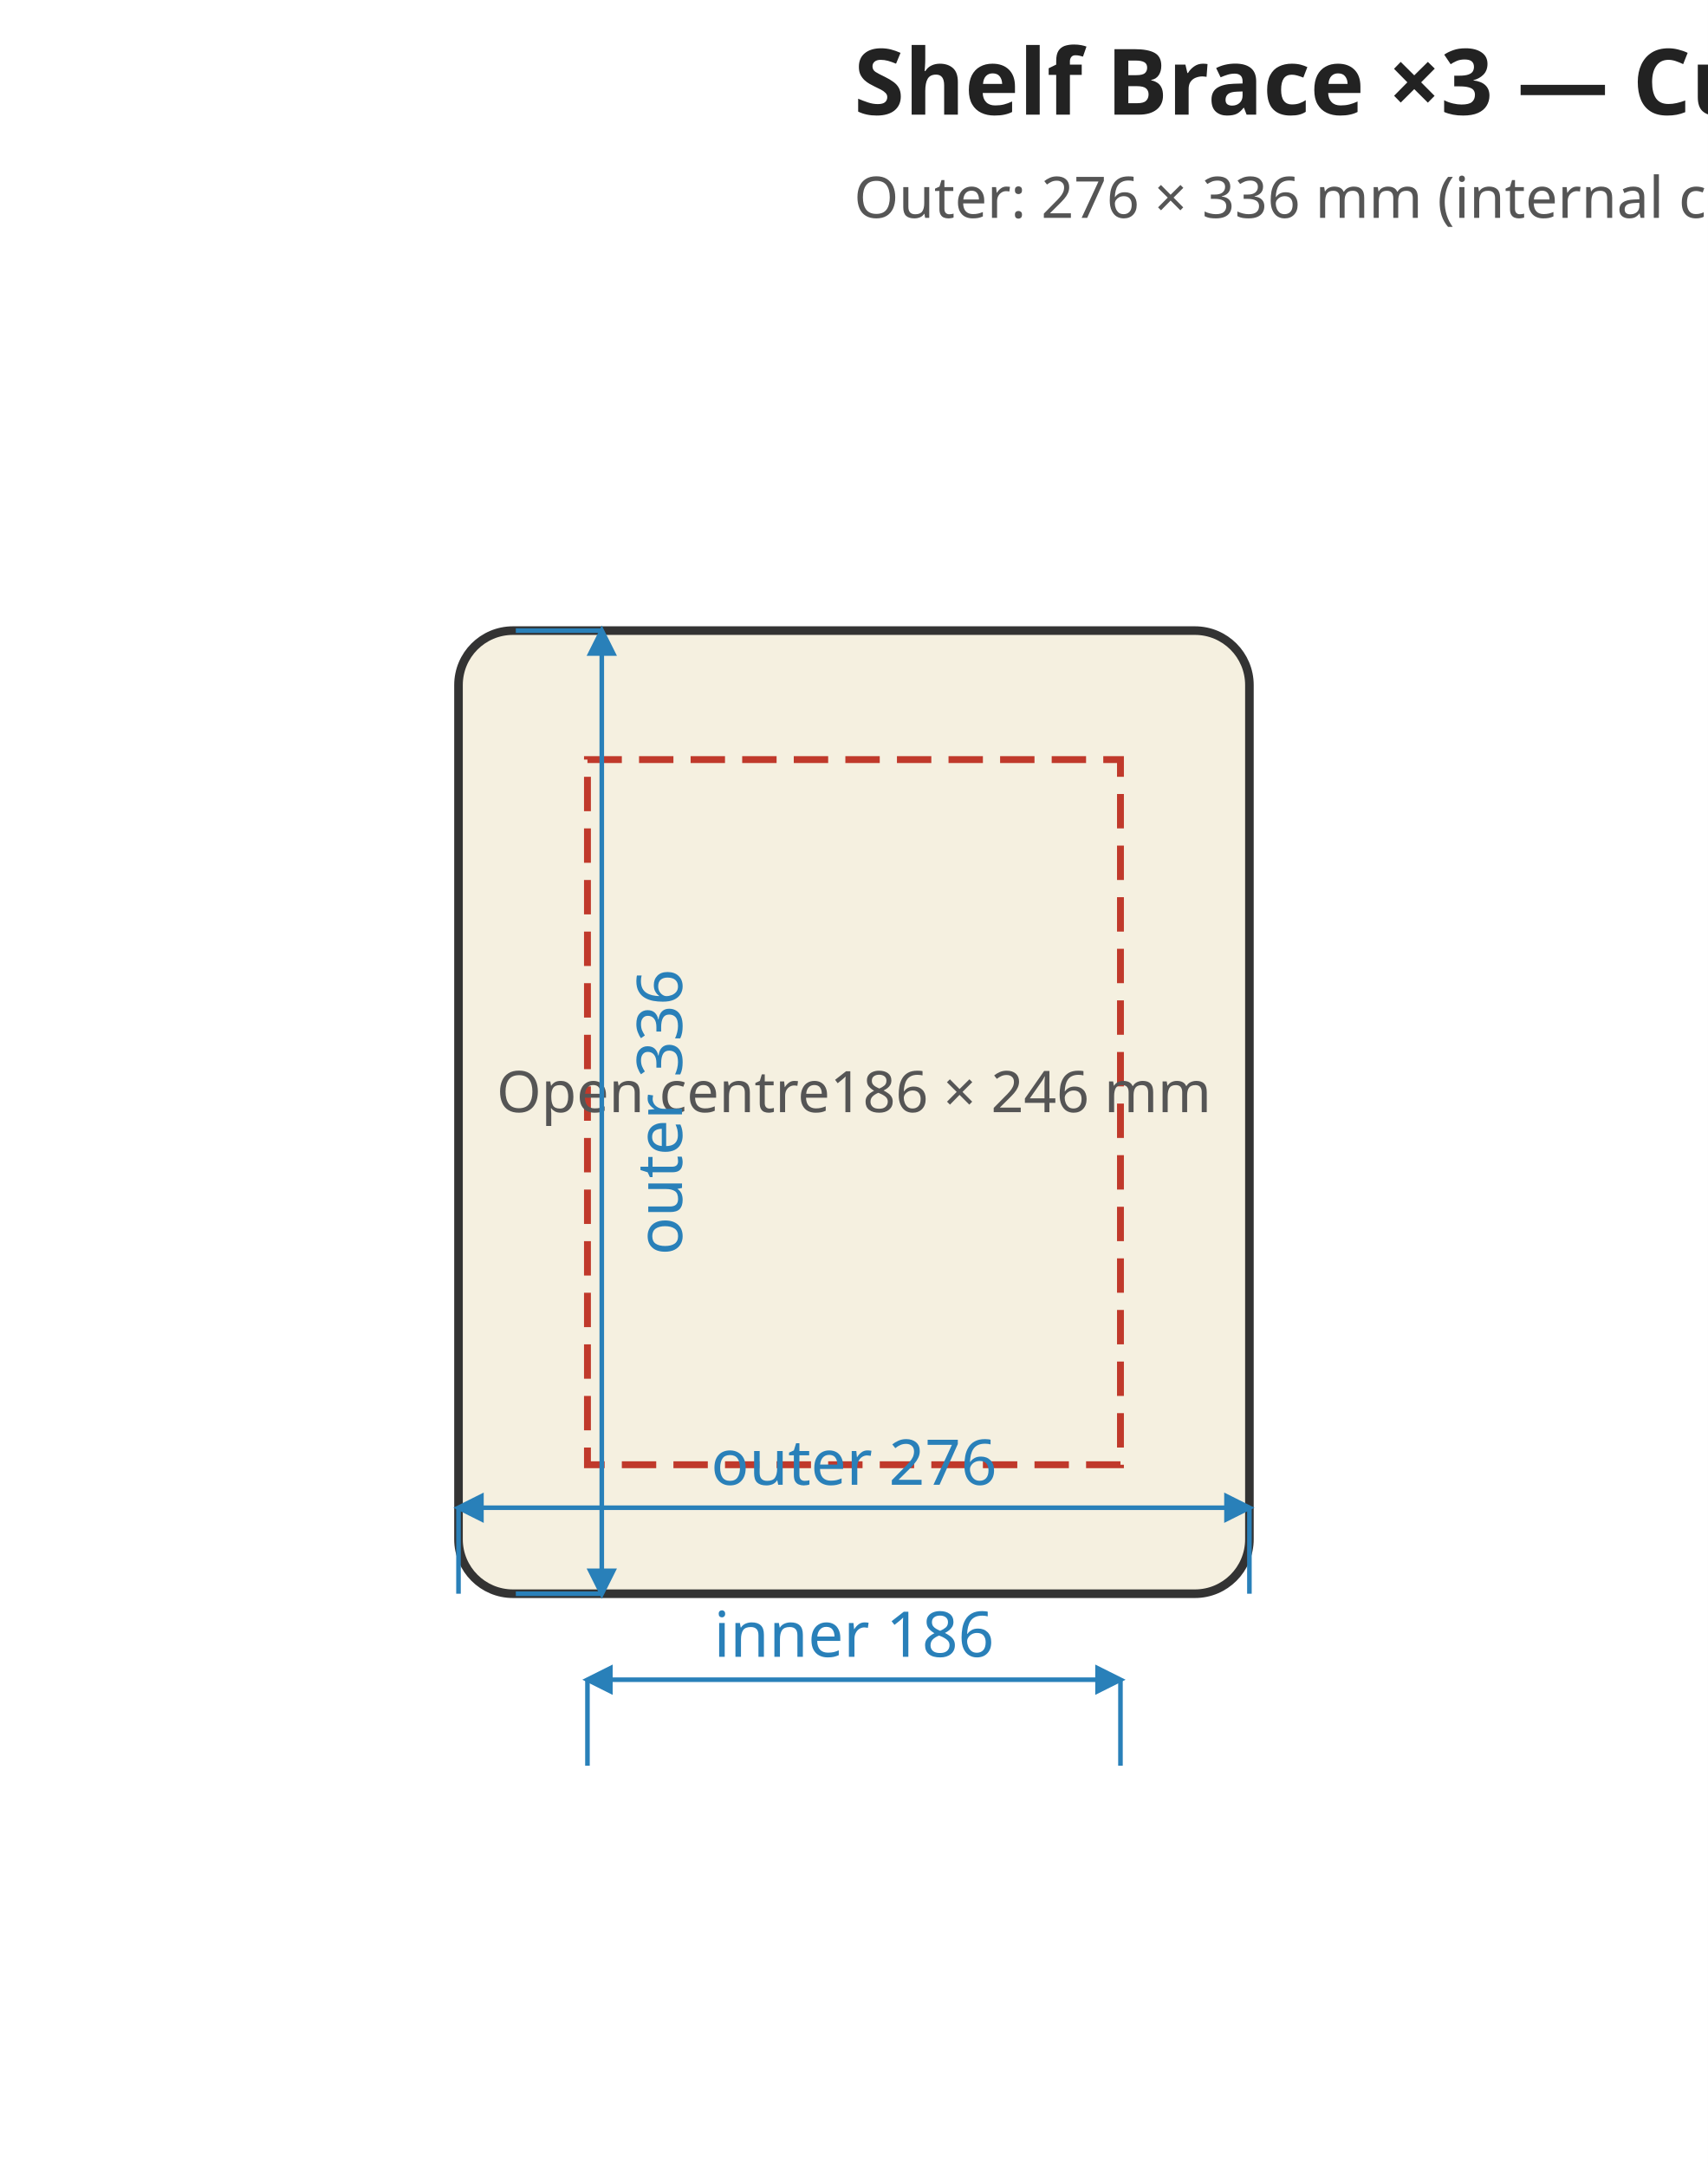
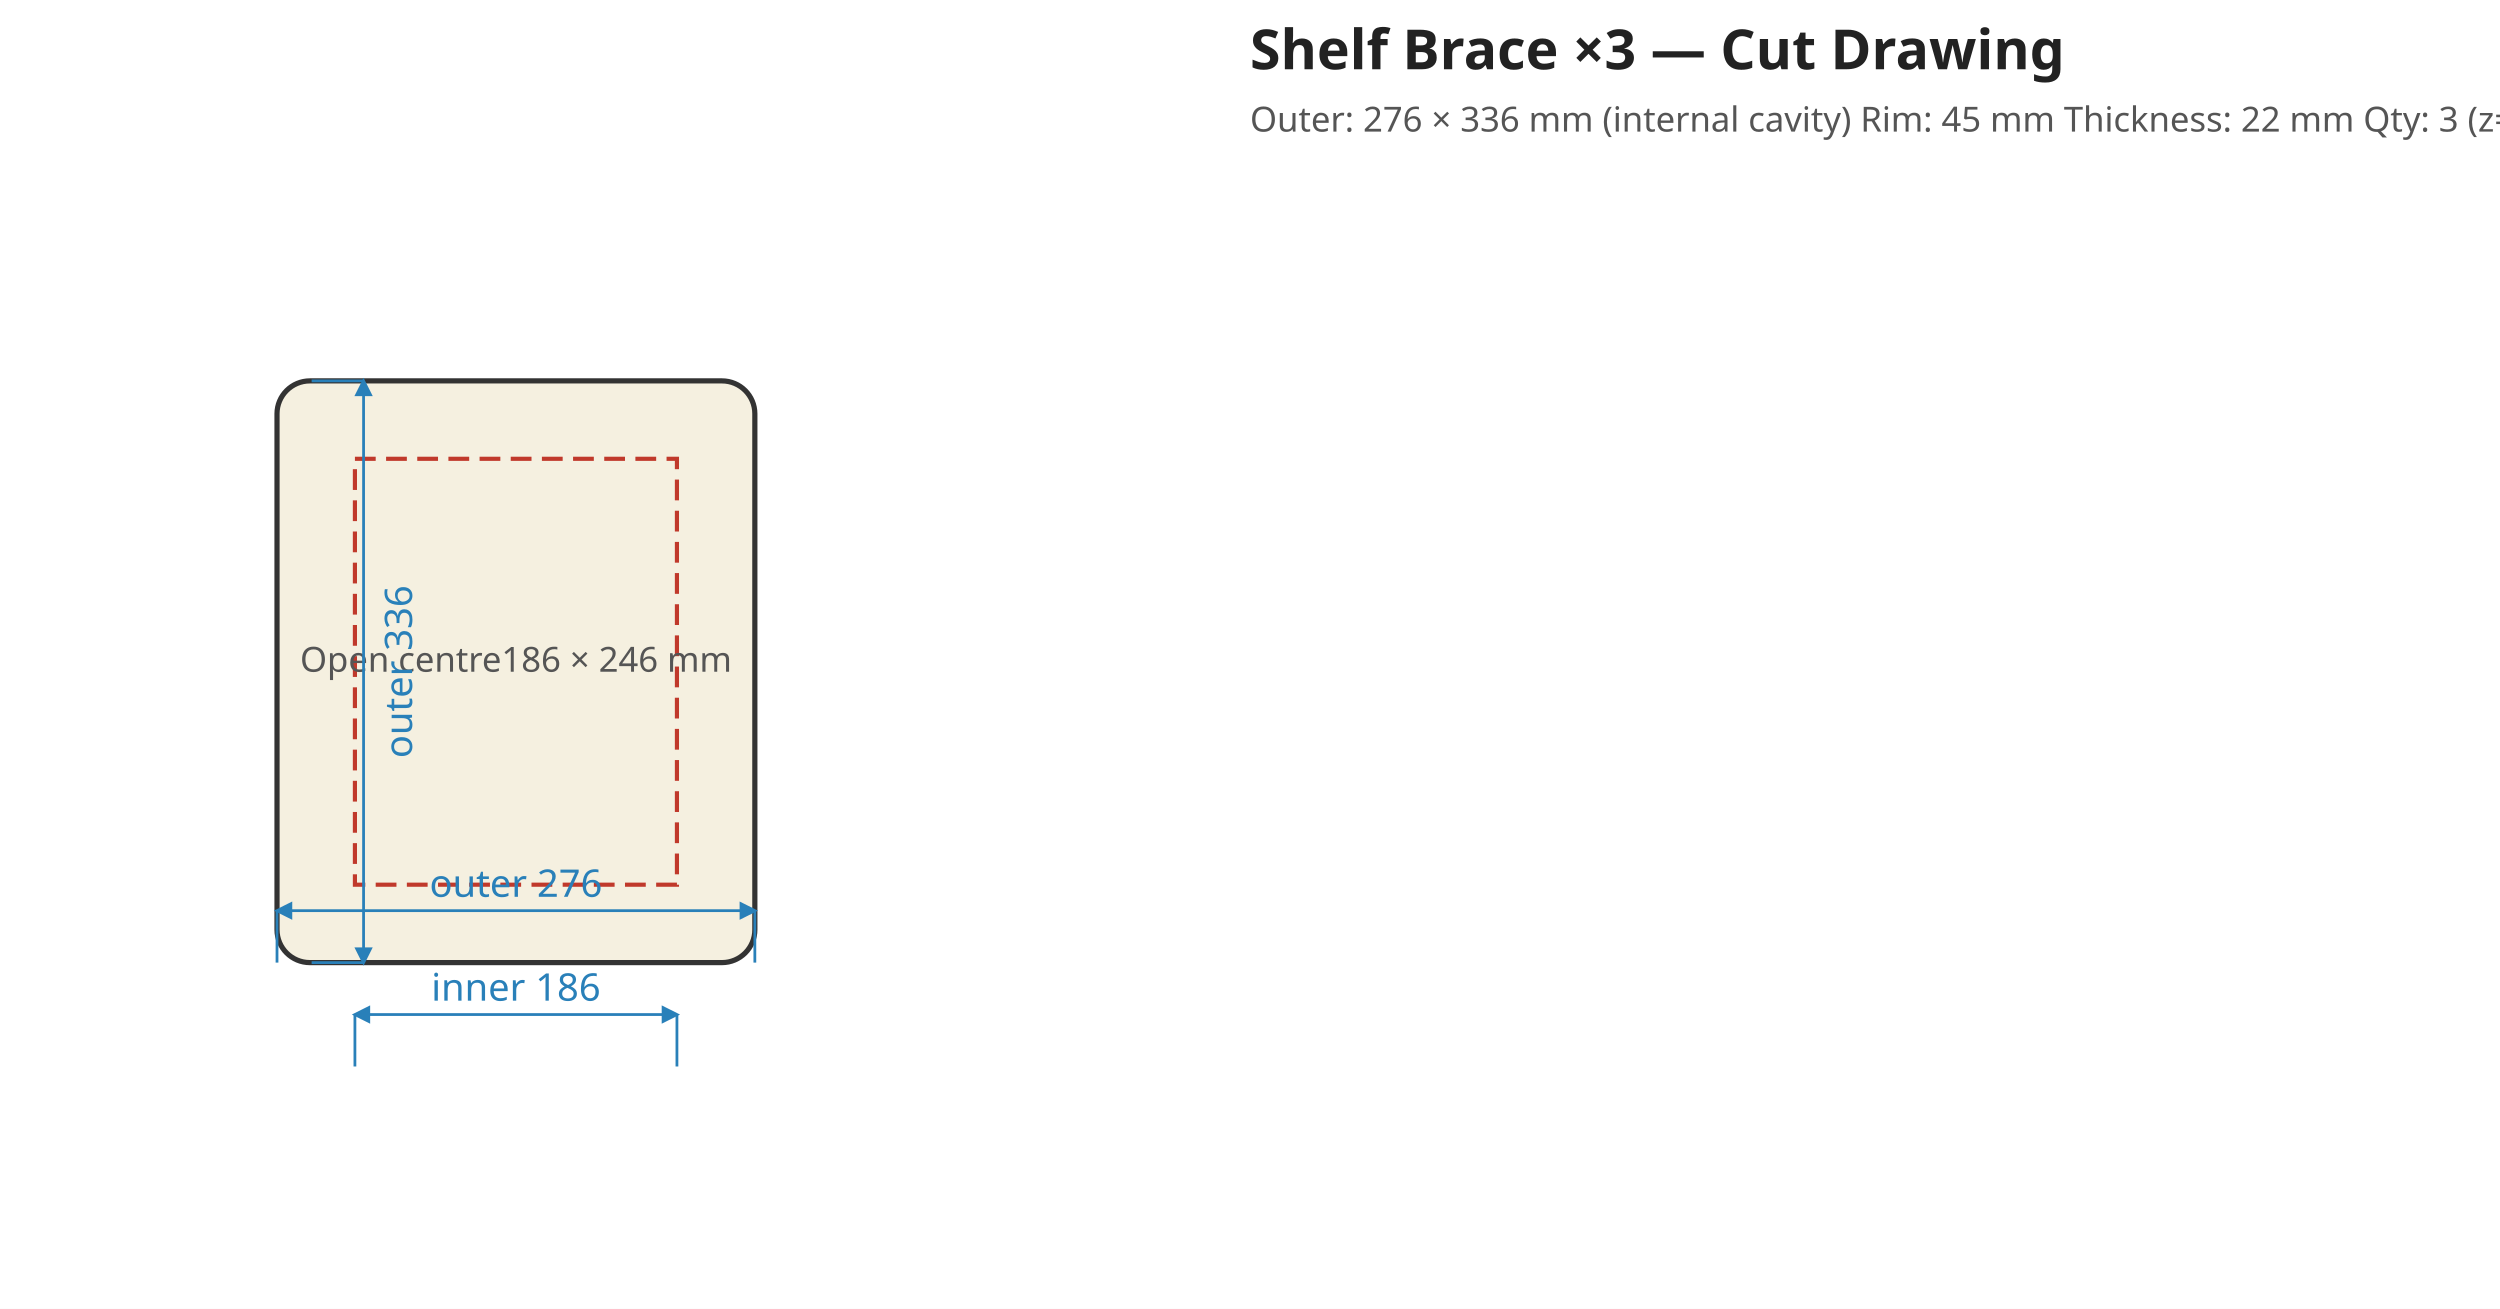
- <svg xmlns="http://www.w3.org/2000/svg" width="298" height="378" viewBox="0 0 298 378">
+ <svg xmlns="http://www.w3.org/2000/svg" width="722" height="378" viewBox="0 0 722 378">
  <style>.panel { fill: #f5f0e0; stroke: #333; stroke-width: 1.5; }
.cutout { fill: none; stroke: #c0392b; stroke-width: 1.2; stroke-dasharray: 6,3; }
.rebate { fill: #faebe0; stroke: #e67e22; stroke-width: 1.0; stroke-dasharray: 4,2; }
.pilot { fill: #333; }
.dim-line { stroke: #2980b9; stroke-width: 0.8; fill: none; }
.dim-text { fill: #2980b9; font-family: sans-serif; font-size: 11px; text-anchor: middle; }
.dim-text-v { fill: #2980b9; font-family: sans-serif; font-size: 11px; text-anchor: middle; }
.label { fill: #333; font-family: sans-serif; font-size: 12px; text-anchor: middle; font-weight: bold; }
.label-sm { fill: #555; font-family: sans-serif; font-size: 10px; text-anchor: middle; }
.label-driver { fill: #c0392b; font-family: sans-serif; font-size: 11px; text-anchor: middle; font-weight: bold; }
.title-text { fill: #222; font-family: sans-serif; font-size: 16px; font-weight: bold; }
.note { fill: #555; font-family: sans-serif; font-size: 10px; }
.arrow { stroke: #2980b9; stroke-width: 0.8; fill: #2980b9; }
.center-line { stroke: #888; stroke-width: 0.5; stroke-dasharray: 8,3,2,3; }
</style>
-   <rect width="298" height="378" fill="white" />
-   <text x="149.0" y="20.0" class="title-text">Shelf Brace ×3 — Cut Drawing</text>
-   <text x="149.0" y="38.0" class="note">Outer: 276 × 336 mm (internal cavity)  Rim: 45 mm  Thickness: 22 mm  Qty: 3 (z=[160, 330, 730])</text>
+   <rect width="722" height="378" fill="white" />
+   <text x="361.0" y="20.0" class="title-text">Shelf Brace ×3 — Cut Drawing</text>
+   <text x="361.0" y="38.0" class="note">Outer: 276 × 336 mm (internal cavity)  Rim: 45 mm  Thickness: 22 mm  Qty: 3 (z=[160, 330, 730])</text>
  <rect x="80.0" y="110.0" width="138.0" height="168.0" rx="9.5" ry="9.5" class="panel" />
  <rect x="102.5" y="132.5" width="93.0" height="123.0" rx="0.0" ry="0.0" class="cutout" />
  <text x="149.0" y="194.0" class="label-sm">Open centre
186 × 246 mm</text>
  <line x1="80.0" y1="278.0" x2="80.0" y2="263.0" class="dim-line" />
  <line x1="218.0" y1="278.0" x2="218.0" y2="263.0" class="dim-line" />
  <line x1="80.0" y1="263.0" x2="218.0" y2="263.0" class="dim-line" />
  <polygon points="80.0,263.0 84.0,261.0 84.0,265.0" class="arrow" />
  <polygon points="218.0,263.0 214.0,261.0 214.0,265.0" class="arrow" />
  <text x="149.0" y="259.0" class="dim-text">outer 276</text>
  <line x1="90.0" y1="110.0" x2="105.0" y2="110.0" class="dim-line" />
  <line x1="90.0" y1="278.0" x2="105.0" y2="278.0" class="dim-line" />
  <line x1="105.0" y1="110.0" x2="105.0" y2="278.0" class="dim-line" />
  <polygon points="105.0,110.0 103.0,114.0 107.0,114.0" class="arrow" />
  <polygon points="105.0,278.0 103.0,274.0 107.0,274.0" class="arrow" />
  <text x="119.0" y="194.0" class="dim-text-v" transform="rotate(-90 119.0 194.0)">outer 336</text>
  <line x1="102.5" y1="308.0" x2="102.5" y2="293.0" class="dim-line" />
  <line x1="195.5" y1="308.0" x2="195.5" y2="293.0" class="dim-line" />
  <line x1="102.5" y1="293.0" x2="195.5" y2="293.0" class="dim-line" />
  <polygon points="102.5,293.0 106.5,291.0 106.5,295.0" class="arrow" />
  <polygon points="195.5,293.0 191.5,291.0 191.5,295.0" class="arrow" />
  <text x="149.0" y="289.0" class="dim-text">inner 186</text>
</svg>
